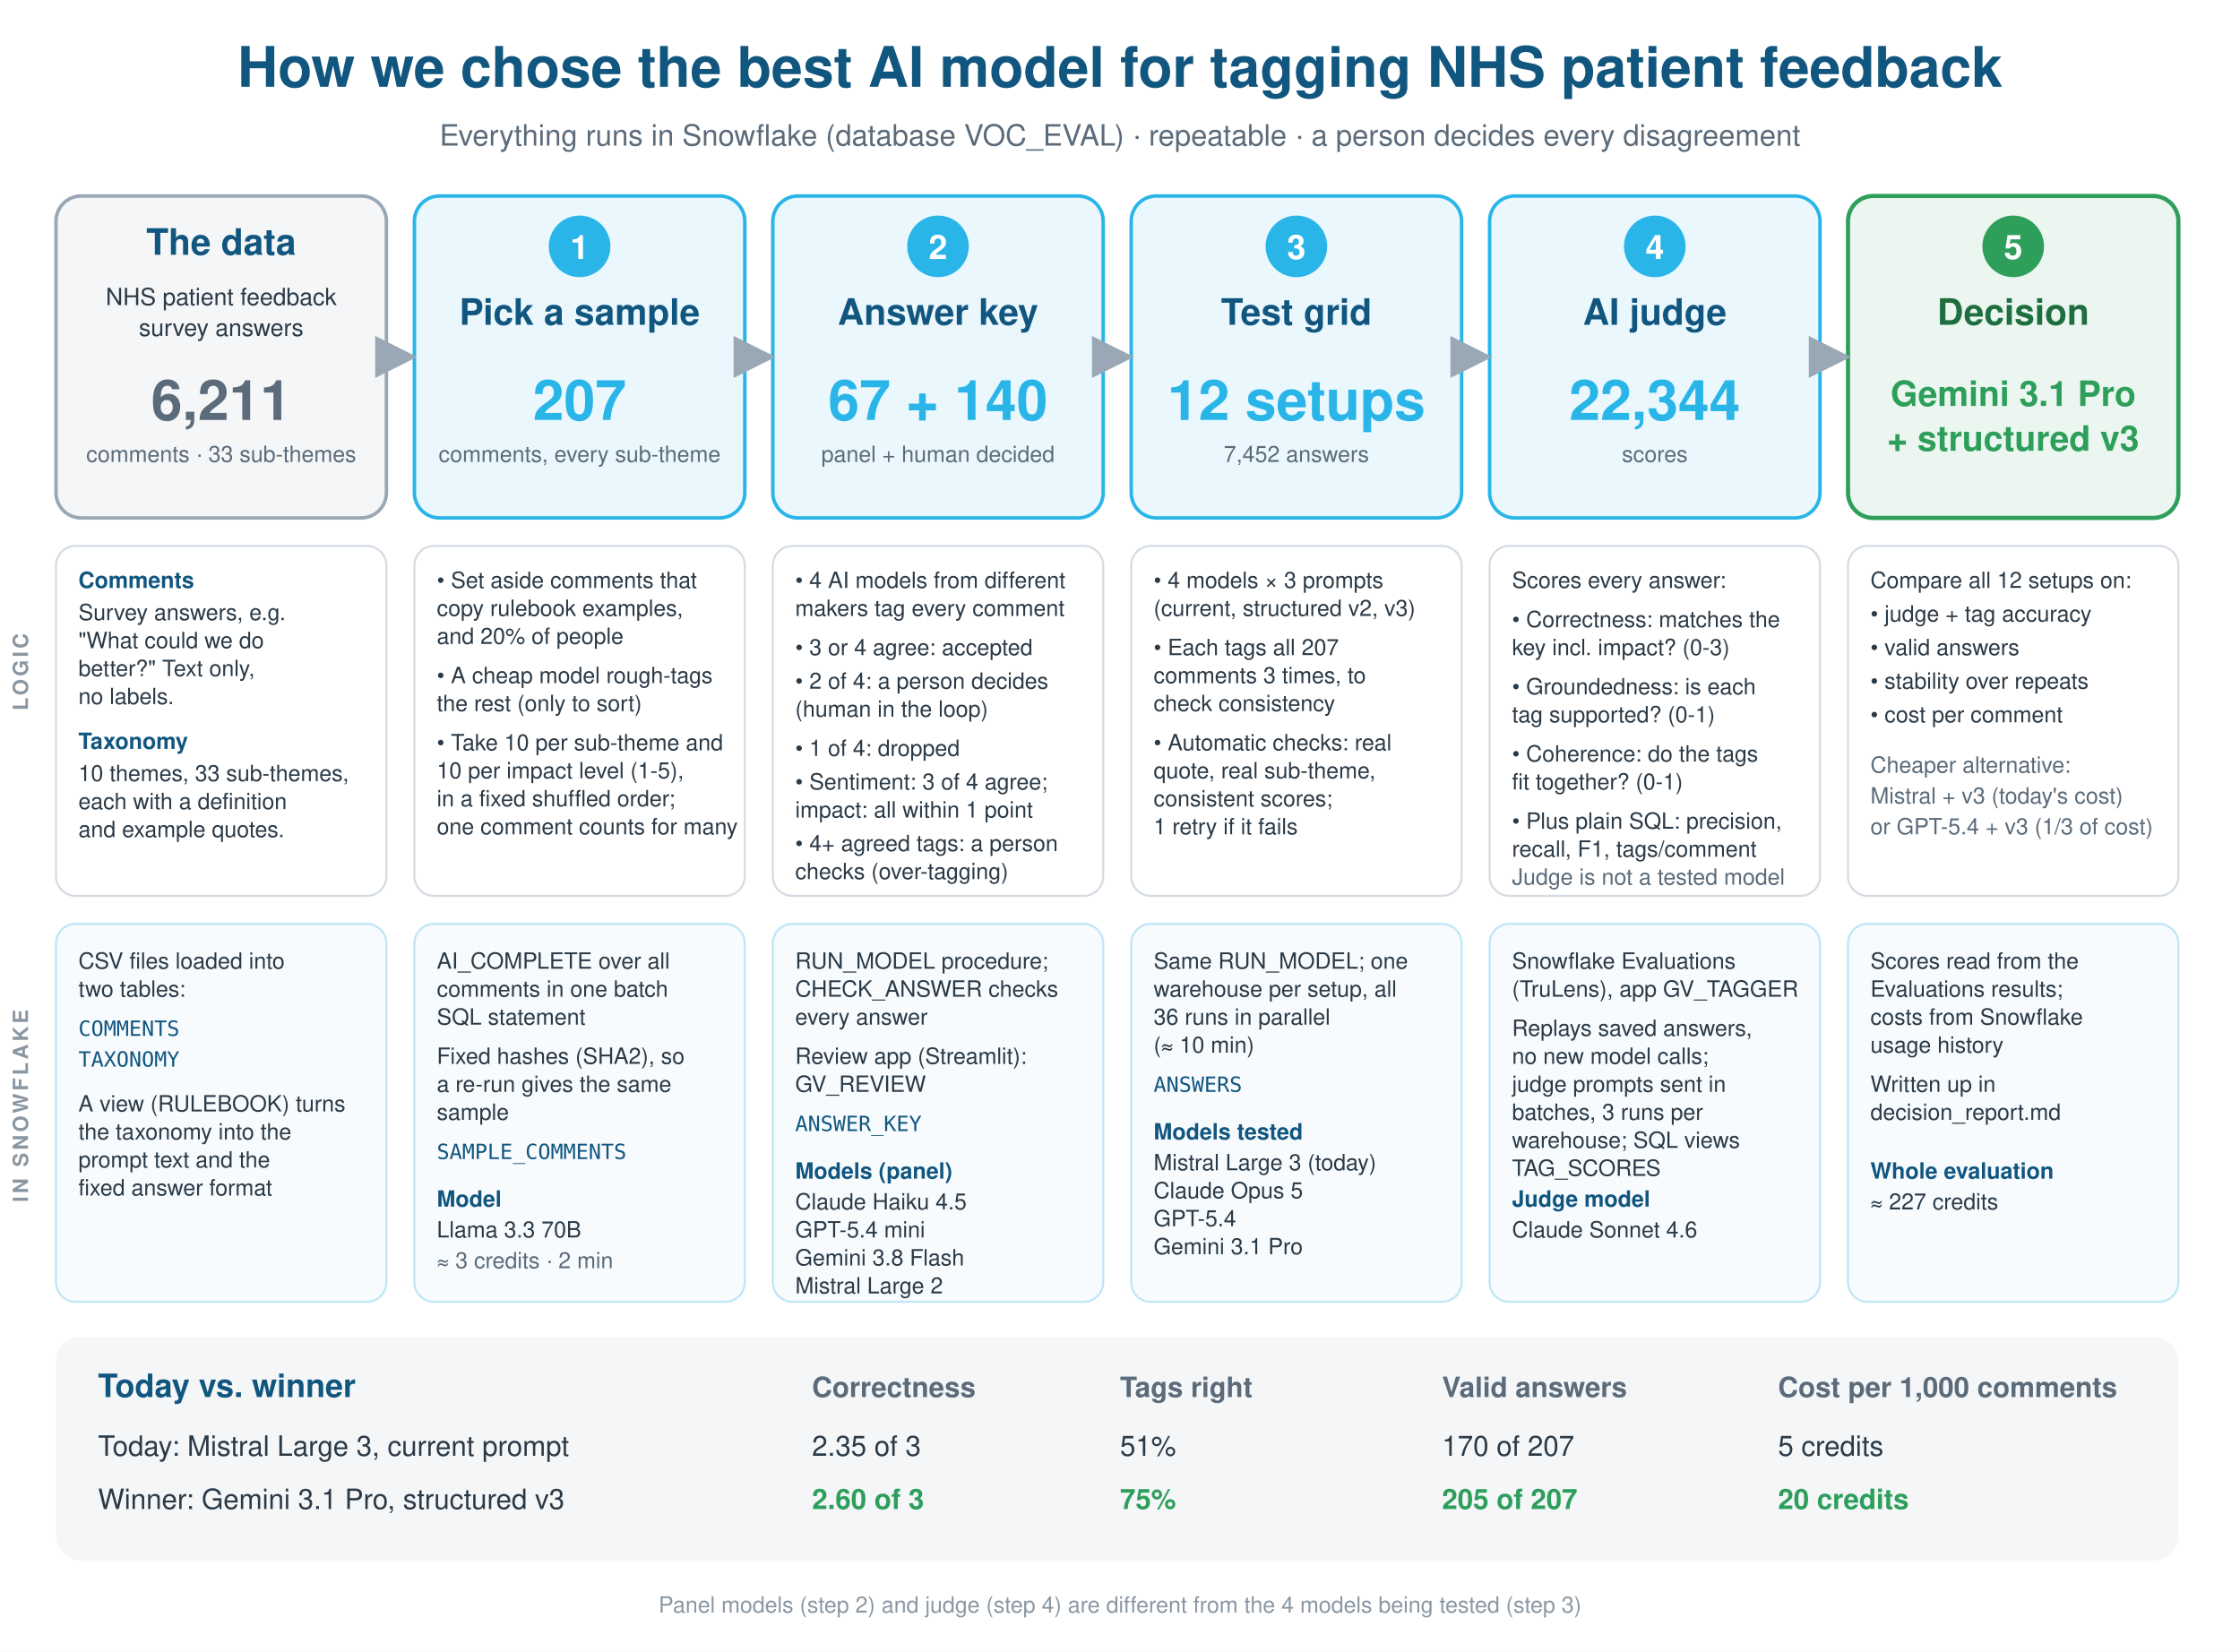
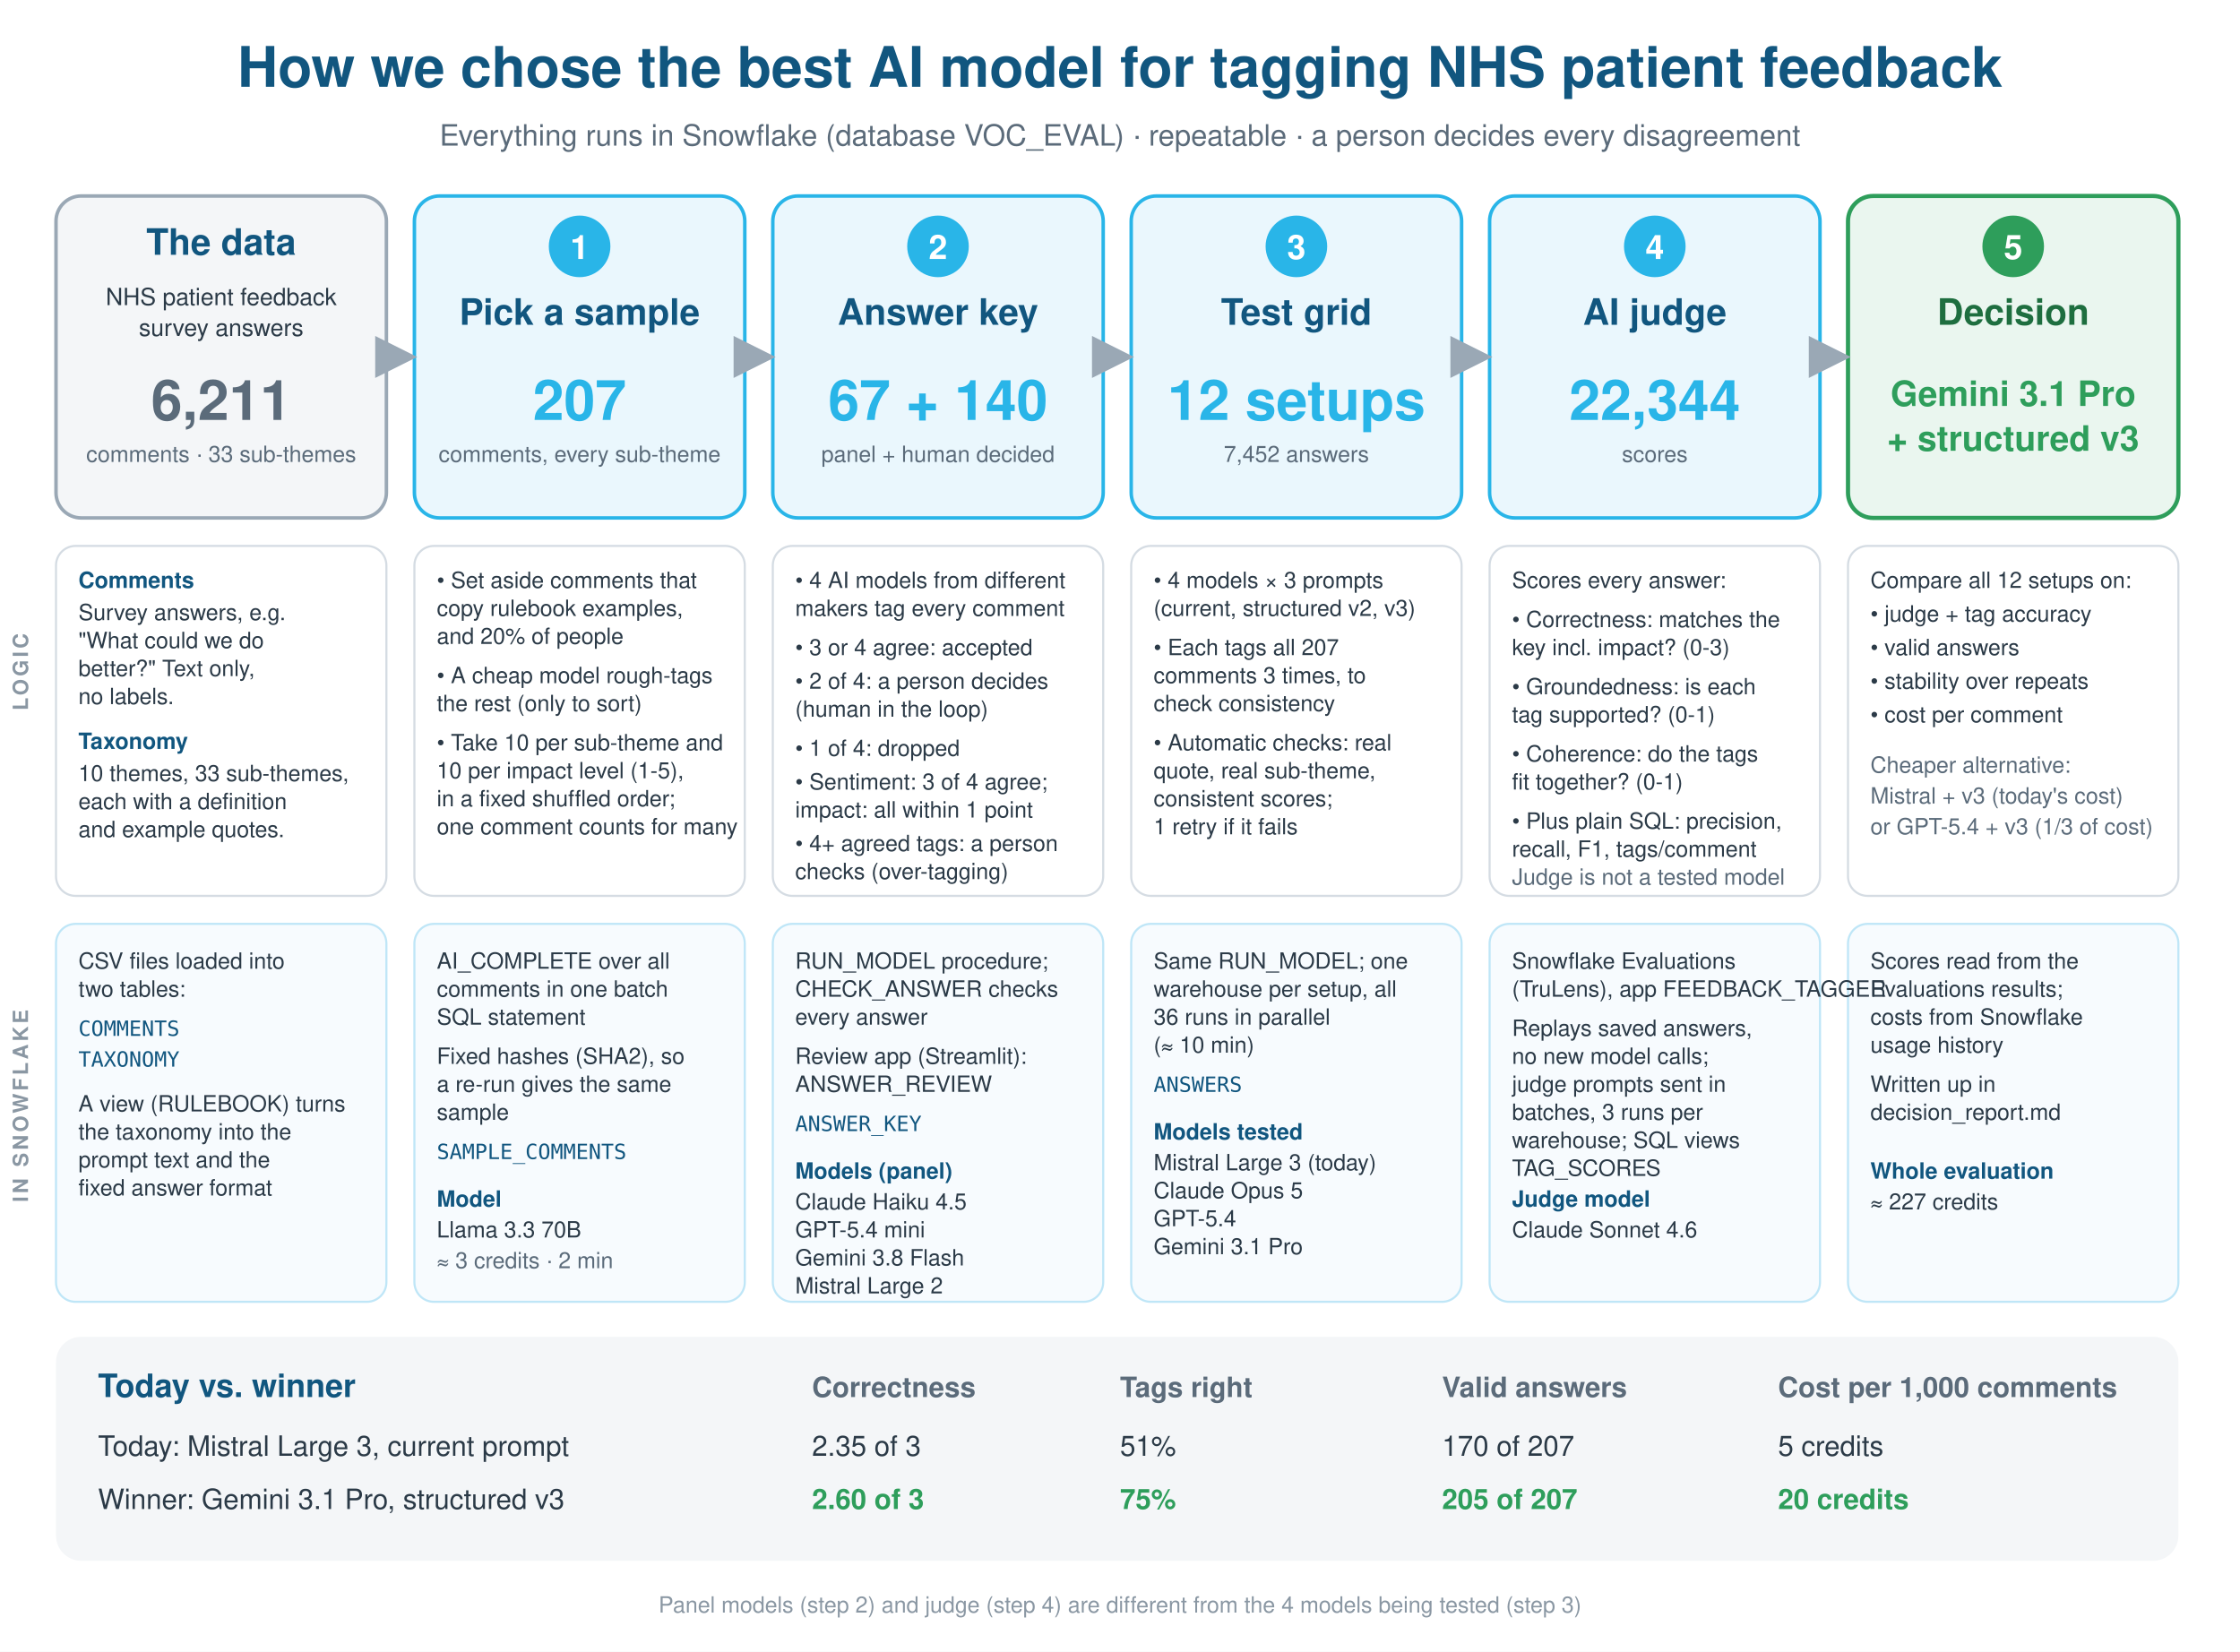
<svg xmlns="http://www.w3.org/2000/svg" width="1600" height="1180" viewBox="0 0 1600 1180" font-family="Helvetica, Arial, sans-serif">
  <rect width="1600" height="1180" fill="#FFFFFF" />
  <defs>
    <marker id="arrow" markerWidth="10" markerHeight="10" refX="8" refY="5" orient="auto">
      <path d="M0,0 L10,5 L0,10 z" fill="#9AA8B5" />
    </marker>
  </defs>
  <text x="800" y="62" text-anchor="middle" font-size="40" font-weight="700" fill="#11567F">How we chose the best AI model for tagging NHS patient feedback</text>
  <text x="800" y="104" text-anchor="middle" font-size="21" fill="#5B6B7A">Everything runs in Snowflake (database VOC_EVAL) · repeatable · a person decides every disagreement</text>
  <g font-size="15" font-weight="700" fill="#8A97A3" letter-spacing="2">
    <text x="20" y="480" transform="rotate(-90 20 480)" text-anchor="middle">LOGIC</text>
    <text x="20" y="790" transform="rotate(-90 20 790)" text-anchor="middle">IN SNOWFLAKE</text>
  </g>
  <g>
    <rect x="40" y="140" width="236" height="230" rx="18" fill="#F4F6F8" stroke="#9AA8B5" stroke-width="2.5" />
    <text x="158" y="182" text-anchor="middle" font-size="26" font-weight="700" fill="#11567F">The data</text>
    <text x="158" y="218" text-anchor="middle" font-size="17" fill="#2B3A47">NHS patient feedback</text>
    <text x="158" y="240" text-anchor="middle" font-size="17" fill="#2B3A47">survey answers</text>
    <text x="158" y="300" text-anchor="middle" font-size="40" font-weight="700" fill="#5B6B7A">6,211</text>
    <text x="158" y="330" text-anchor="middle" font-size="16" fill="#5B6B7A">comments · 33 sub-themes</text>
    <rect x="296" y="140" width="236" height="230" rx="18" fill="#EAF7FD" stroke="#29B5E8" stroke-width="2.5" />
    <circle cx="414" cy="176" r="22" fill="#29B5E8" />
    <text x="414" y="185" text-anchor="middle" font-size="24" font-weight="700" fill="#FFFFFF">1</text>
    <text x="414" y="232" text-anchor="middle" font-size="26" font-weight="700" fill="#11567F">Pick a sample</text>
    <text x="414" y="300" text-anchor="middle" font-size="40" font-weight="700" fill="#29B5E8">207</text>
    <text x="414" y="330" text-anchor="middle" font-size="16" fill="#5B6B7A">comments, every sub-theme</text>
    <rect x="552" y="140" width="236" height="230" rx="18" fill="#EAF7FD" stroke="#29B5E8" stroke-width="2.5" />
    <circle cx="670" cy="176" r="22" fill="#29B5E8" />
    <text x="670" y="185" text-anchor="middle" font-size="24" font-weight="700" fill="#FFFFFF">2</text>
    <text x="670" y="232" text-anchor="middle" font-size="26" font-weight="700" fill="#11567F">Answer key</text>
    <text x="670" y="300" text-anchor="middle" font-size="40" font-weight="700" fill="#29B5E8">67 + 140</text>
    <text x="670" y="330" text-anchor="middle" font-size="16" fill="#5B6B7A">panel + human decided</text>
    <rect x="808" y="140" width="236" height="230" rx="18" fill="#EAF7FD" stroke="#29B5E8" stroke-width="2.5" />
    <circle cx="926" cy="176" r="22" fill="#29B5E8" />
    <text x="926" y="185" text-anchor="middle" font-size="24" font-weight="700" fill="#FFFFFF">3</text>
    <text x="926" y="232" text-anchor="middle" font-size="26" font-weight="700" fill="#11567F">Test grid</text>
    <text x="926" y="300" text-anchor="middle" font-size="40" font-weight="700" fill="#29B5E8">12 setups</text>
    <text x="926" y="330" text-anchor="middle" font-size="16" fill="#5B6B7A">7,452 answers</text>
    <rect x="1064" y="140" width="236" height="230" rx="18" fill="#EAF7FD" stroke="#29B5E8" stroke-width="2.5" />
    <circle cx="1182" cy="176" r="22" fill="#29B5E8" />
    <text x="1182" y="185" text-anchor="middle" font-size="24" font-weight="700" fill="#FFFFFF">4</text>
    <text x="1182" y="232" text-anchor="middle" font-size="26" font-weight="700" fill="#11567F">AI judge</text>
    <text x="1182" y="300" text-anchor="middle" font-size="40" font-weight="700" fill="#29B5E8">22,344</text>
    <text x="1182" y="330" text-anchor="middle" font-size="16" fill="#5B6B7A">scores</text>
    <rect x="1320" y="140" width="236" height="230" rx="18" fill="#EAF6EF" stroke="#2E9E5B" stroke-width="3" />
    <circle cx="1438" cy="176" r="22" fill="#2E9E5B" />
    <text x="1438" y="185" text-anchor="middle" font-size="24" font-weight="700" fill="#FFFFFF">5</text>
    <text x="1438" y="232" text-anchor="middle" font-size="26" font-weight="700" fill="#1E6E3F">Decision</text>
    <text x="1438" y="290" text-anchor="middle" font-size="25" font-weight="700" fill="#2E9E5B">Gemini 3.1 Pro</text>
    <text x="1438" y="322" text-anchor="middle" font-size="25" font-weight="700" fill="#2E9E5B">+ structured v3</text>
  </g>
  <g stroke="#9AA8B5" stroke-width="3" marker-end="url(#arrow)">
    <line x1="278" y1="255" x2="292" y2="255" />
    <line x1="534" y1="255" x2="548" y2="255" />
    <line x1="790" y1="255" x2="804" y2="255" />
    <line x1="1046" y1="255" x2="1060" y2="255" />
    <line x1="1302" y1="255" x2="1316" y2="255" />
  </g>
  <g fill="#FFFFFF" stroke="#D5DCE3" stroke-width="1.5">
    <rect x="40" y="390" width="236" height="250" rx="14" />
    <rect x="296" y="390" width="236" height="250" rx="14" />
    <rect x="552" y="390" width="236" height="250" rx="14" />
    <rect x="808" y="390" width="236" height="250" rx="14" />
    <rect x="1064" y="390" width="236" height="250" rx="14" />
    <rect x="1320" y="390" width="236" height="250" rx="14" />
  </g>
  <g font-size="16" fill="#2B3A47">
    <text x="56" y="420" font-weight="700" fill="#11567F">Comments</text>
    <text x="56" y="443">Survey answers, e.g.</text>
    <text x="56" y="463">"What could we do</text>
    <text x="56" y="483">better?" Text only,</text>
    <text x="56" y="503">no labels.</text>
    <text x="56" y="535" font-weight="700" fill="#11567F">Taxonomy</text>
    <text x="56" y="558">10 themes, 33 sub-themes,</text>
    <text x="56" y="578">each with a definition</text>
    <text x="56" y="598">and example quotes.</text>
    <text x="312" y="420">• Set aside comments that</text>
    <text x="312" y="440">  copy rulebook examples,</text>
    <text x="312" y="460">  and 20% of people</text>
    <text x="312" y="488">• A cheap model rough-tags</text>
    <text x="312" y="508">  the rest (only to sort)</text>
    <text x="312" y="536">• Take 10 per sub-theme and</text>
    <text x="312" y="556">  10 per impact level (1-5),</text>
    <text x="312" y="576">  in a fixed shuffled order;</text>
    <text x="312" y="596">  one comment counts for many</text>
    <text x="568" y="420">• 4 AI models from different</text>
    <text x="568" y="440">  makers tag every comment</text>
    <text x="568" y="468">• 3 or 4 agree: accepted</text>
    <text x="568" y="492">• 2 of 4: a person decides</text>
    <text x="568" y="512">  (human in the loop)</text>
    <text x="568" y="540">• 1 of 4: dropped</text>
    <text x="568" y="564">• Sentiment: 3 of 4 agree;</text>
    <text x="568" y="584">  impact: all within 1 point</text>
    <text x="568" y="608">• 4+ agreed tags: a person</text>
    <text x="568" y="628">  checks (over-tagging)</text>
    <text x="824" y="420">• 4 models × 3 prompts</text>
    <text x="824" y="440">  (current, structured v2, v3)</text>
    <text x="824" y="468">• Each tags all 207</text>
    <text x="824" y="488">  comments 3 times, to</text>
    <text x="824" y="508">  check consistency</text>
    <text x="824" y="536">• Automatic checks: real</text>
    <text x="824" y="556">  quote, real sub-theme,</text>
    <text x="824" y="576">  consistent scores;</text>
    <text x="824" y="596">  1 retry if it fails</text>
    <text x="1080" y="420">Scores every answer:</text>
    <text x="1080" y="448">• Correctness: matches the</text>
    <text x="1080" y="468">  key incl. impact? (0-3)</text>
    <text x="1080" y="496">• Groundedness: is each</text>
    <text x="1080" y="516">  tag supported? (0-1)</text>
    <text x="1080" y="544">• Coherence: do the tags</text>
    <text x="1080" y="564">  fit together? (0-1)</text>
    <text x="1080" y="592">• Plus plain SQL: precision,</text>
    <text x="1080" y="612">  recall, F1, tags/comment</text>
    <text x="1080" y="632" fill="#5B6B7A">Judge is not a tested model</text>
    <text x="1336" y="420">Compare all 12 setups on:</text>
    <text x="1336" y="444">• judge + tag accuracy</text>
    <text x="1336" y="468">• valid answers</text>
    <text x="1336" y="492">• stability over repeats</text>
    <text x="1336" y="516">• cost per comment</text>
    <text x="1336" y="552" fill="#5B6B7A">Cheaper alternative:</text>
    <text x="1336" y="574" fill="#5B6B7A">Mistral + v3 (today's cost)</text>
    <text x="1336" y="596" fill="#5B6B7A">or GPT-5.4 + v3 (1/3 of cost)</text>
  </g>
  <g fill="#F7FBFE" stroke="#BFE6F7" stroke-width="1.5">
    <rect x="40" y="660" width="236" height="270" rx="14" />
    <rect x="296" y="660" width="236" height="270" rx="14" />
    <rect x="552" y="660" width="236" height="270" rx="14" />
    <rect x="808" y="660" width="236" height="270" rx="14" />
    <rect x="1064" y="660" width="236" height="270" rx="14" />
    <rect x="1320" y="660" width="236" height="270" rx="14" />
  </g>
  <g font-size="16" fill="#2B3A47">
    <text x="56" y="692">CSV files loaded into</text>
    <text x="56" y="712">two tables:</text>
    <text x="56" y="740" font-family="Menlo, monospace" font-size="15" fill="#11567F">COMMENTS</text>
    <text x="56" y="762" font-family="Menlo, monospace" font-size="15" fill="#11567F">TAXONOMY</text>
    <text x="56" y="794">A view (RULEBOOK) turns</text>
    <text x="56" y="814">the taxonomy into the</text>
    <text x="56" y="834">prompt text and the</text>
    <text x="56" y="854">fixed answer format</text>
    <text x="312" y="692">AI_COMPLETE over all</text>
    <text x="312" y="712">comments in one batch</text>
    <text x="312" y="732">SQL statement</text>
    <text x="312" y="760">Fixed hashes (SHA2), so</text>
    <text x="312" y="780">a re-run gives the same</text>
    <text x="312" y="800">sample</text>
    <text x="312" y="828" font-family="Menlo, monospace" font-size="15" fill="#11567F">SAMPLE_COMMENTS</text>
    <text x="312" y="862" font-weight="700" fill="#11567F">Model</text>
    <text x="312" y="884">Llama 3.3 70B</text>
    <text x="312" y="906" fill="#5B6B7A">≈ 3 credits · 2 min</text>
    <text x="568" y="692">RUN_MODEL procedure;</text>
    <text x="568" y="712">CHECK_ANSWER checks</text>
    <text x="568" y="732">every answer</text>
    <text x="568" y="760">Review app (Streamlit):</text>
-     <text x="568" y="780">GV_REVIEW</text>
+     <text x="568" y="780">ANSWER_REVIEW</text>
    <text x="568" y="808" font-family="Menlo, monospace" font-size="15" fill="#11567F">ANSWER_KEY</text>
    <text x="568" y="842" font-weight="700" fill="#11567F">Models (panel)</text>
    <text x="568" y="864">Claude Haiku 4.5</text>
    <text x="568" y="884">GPT-5.4 mini</text>
    <text x="568" y="904">Gemini 3.8 Flash</text>
    <text x="568" y="924">Mistral Large 2</text>
    <text x="824" y="692">Same RUN_MODEL; one</text>
    <text x="824" y="712">warehouse per setup, all</text>
    <text x="824" y="732">36 runs in parallel</text>
    <text x="824" y="752">(≈ 10 min)</text>
    <text x="824" y="780" font-family="Menlo, monospace" font-size="15" fill="#11567F">ANSWERS</text>
    <text x="824" y="814" font-weight="700" fill="#11567F">Models tested</text>
    <text x="824" y="836">Mistral Large 3 (today)</text>
    <text x="824" y="856">Claude Opus 5</text>
    <text x="824" y="876">GPT-5.4</text>
    <text x="824" y="896">Gemini 3.1 Pro</text>
    <text x="1080" y="692">Snowflake Evaluations</text>
-     <text x="1080" y="712">(TruLens), app GV_TAGGER</text>
+     <text x="1080" y="712">(TruLens), app FEEDBACK_TAGGER</text>
    <text x="1080" y="740">Replays saved answers,</text>
    <text x="1080" y="760">no new model calls;</text>
    <text x="1080" y="780">judge prompts sent in</text>
    <text x="1080" y="800">batches, 3 runs per</text>
    <text x="1080" y="820">warehouse; SQL views</text>
    <text x="1080" y="840">TAG_SCORES</text>
    <text x="1080" y="862" font-weight="700" fill="#11567F">Judge model</text>
    <text x="1080" y="884">Claude Sonnet 4.6</text>
    <text x="1336" y="692">Scores read from the</text>
    <text x="1336" y="712">Evaluations results;</text>
    <text x="1336" y="732">costs from Snowflake</text>
    <text x="1336" y="752">usage history</text>
    <text x="1336" y="780">Written up in</text>
    <text x="1336" y="800">decision_report.md</text>
    <text x="1336" y="842" font-weight="700" fill="#11567F">Whole evaluation</text>
    <text x="1336" y="864">≈ 227 credits</text>
  </g>
  <rect x="40" y="955" width="1516" height="160" rx="18" fill="#F4F6F8" />
  <text x="70" y="998" font-size="23" font-weight="700" fill="#11567F">Today vs. winner</text>
  <g font-size="20" fill="#2B3A47">
    <text x="70" y="1040">Today: Mistral Large 3, current prompt</text>
    <text x="70" y="1078">Winner: Gemini 3.1 Pro, structured v3</text>
    <text x="580" y="998" font-weight="700" fill="#5B6B7A">Correctness</text>
    <text x="580" y="1040">2.35 of 3</text>
    <text x="580" y="1078" font-weight="700" fill="#2E9E5B">2.60 of 3</text>
    <text x="800" y="998" font-weight="700" fill="#5B6B7A">Tags right</text>
    <text x="800" y="1040">51%</text>
    <text x="800" y="1078" font-weight="700" fill="#2E9E5B">75%</text>
    <text x="1030" y="998" font-weight="700" fill="#5B6B7A">Valid answers</text>
    <text x="1030" y="1040">170 of 207</text>
    <text x="1030" y="1078" font-weight="700" fill="#2E9E5B">205 of 207</text>
    <text x="1270" y="998" font-weight="700" fill="#5B6B7A">Cost per 1,000 comments</text>
    <text x="1270" y="1040">5 credits</text>
    <text x="1270" y="1078" font-weight="700" fill="#2E9E5B">20 credits</text>
  </g>
  <text x="800" y="1152" text-anchor="middle" font-size="16" fill="#8A97A3">Panel models (step 2) and judge (step 4) are different from the 4 models being tested (step 3)</text>
</svg>
